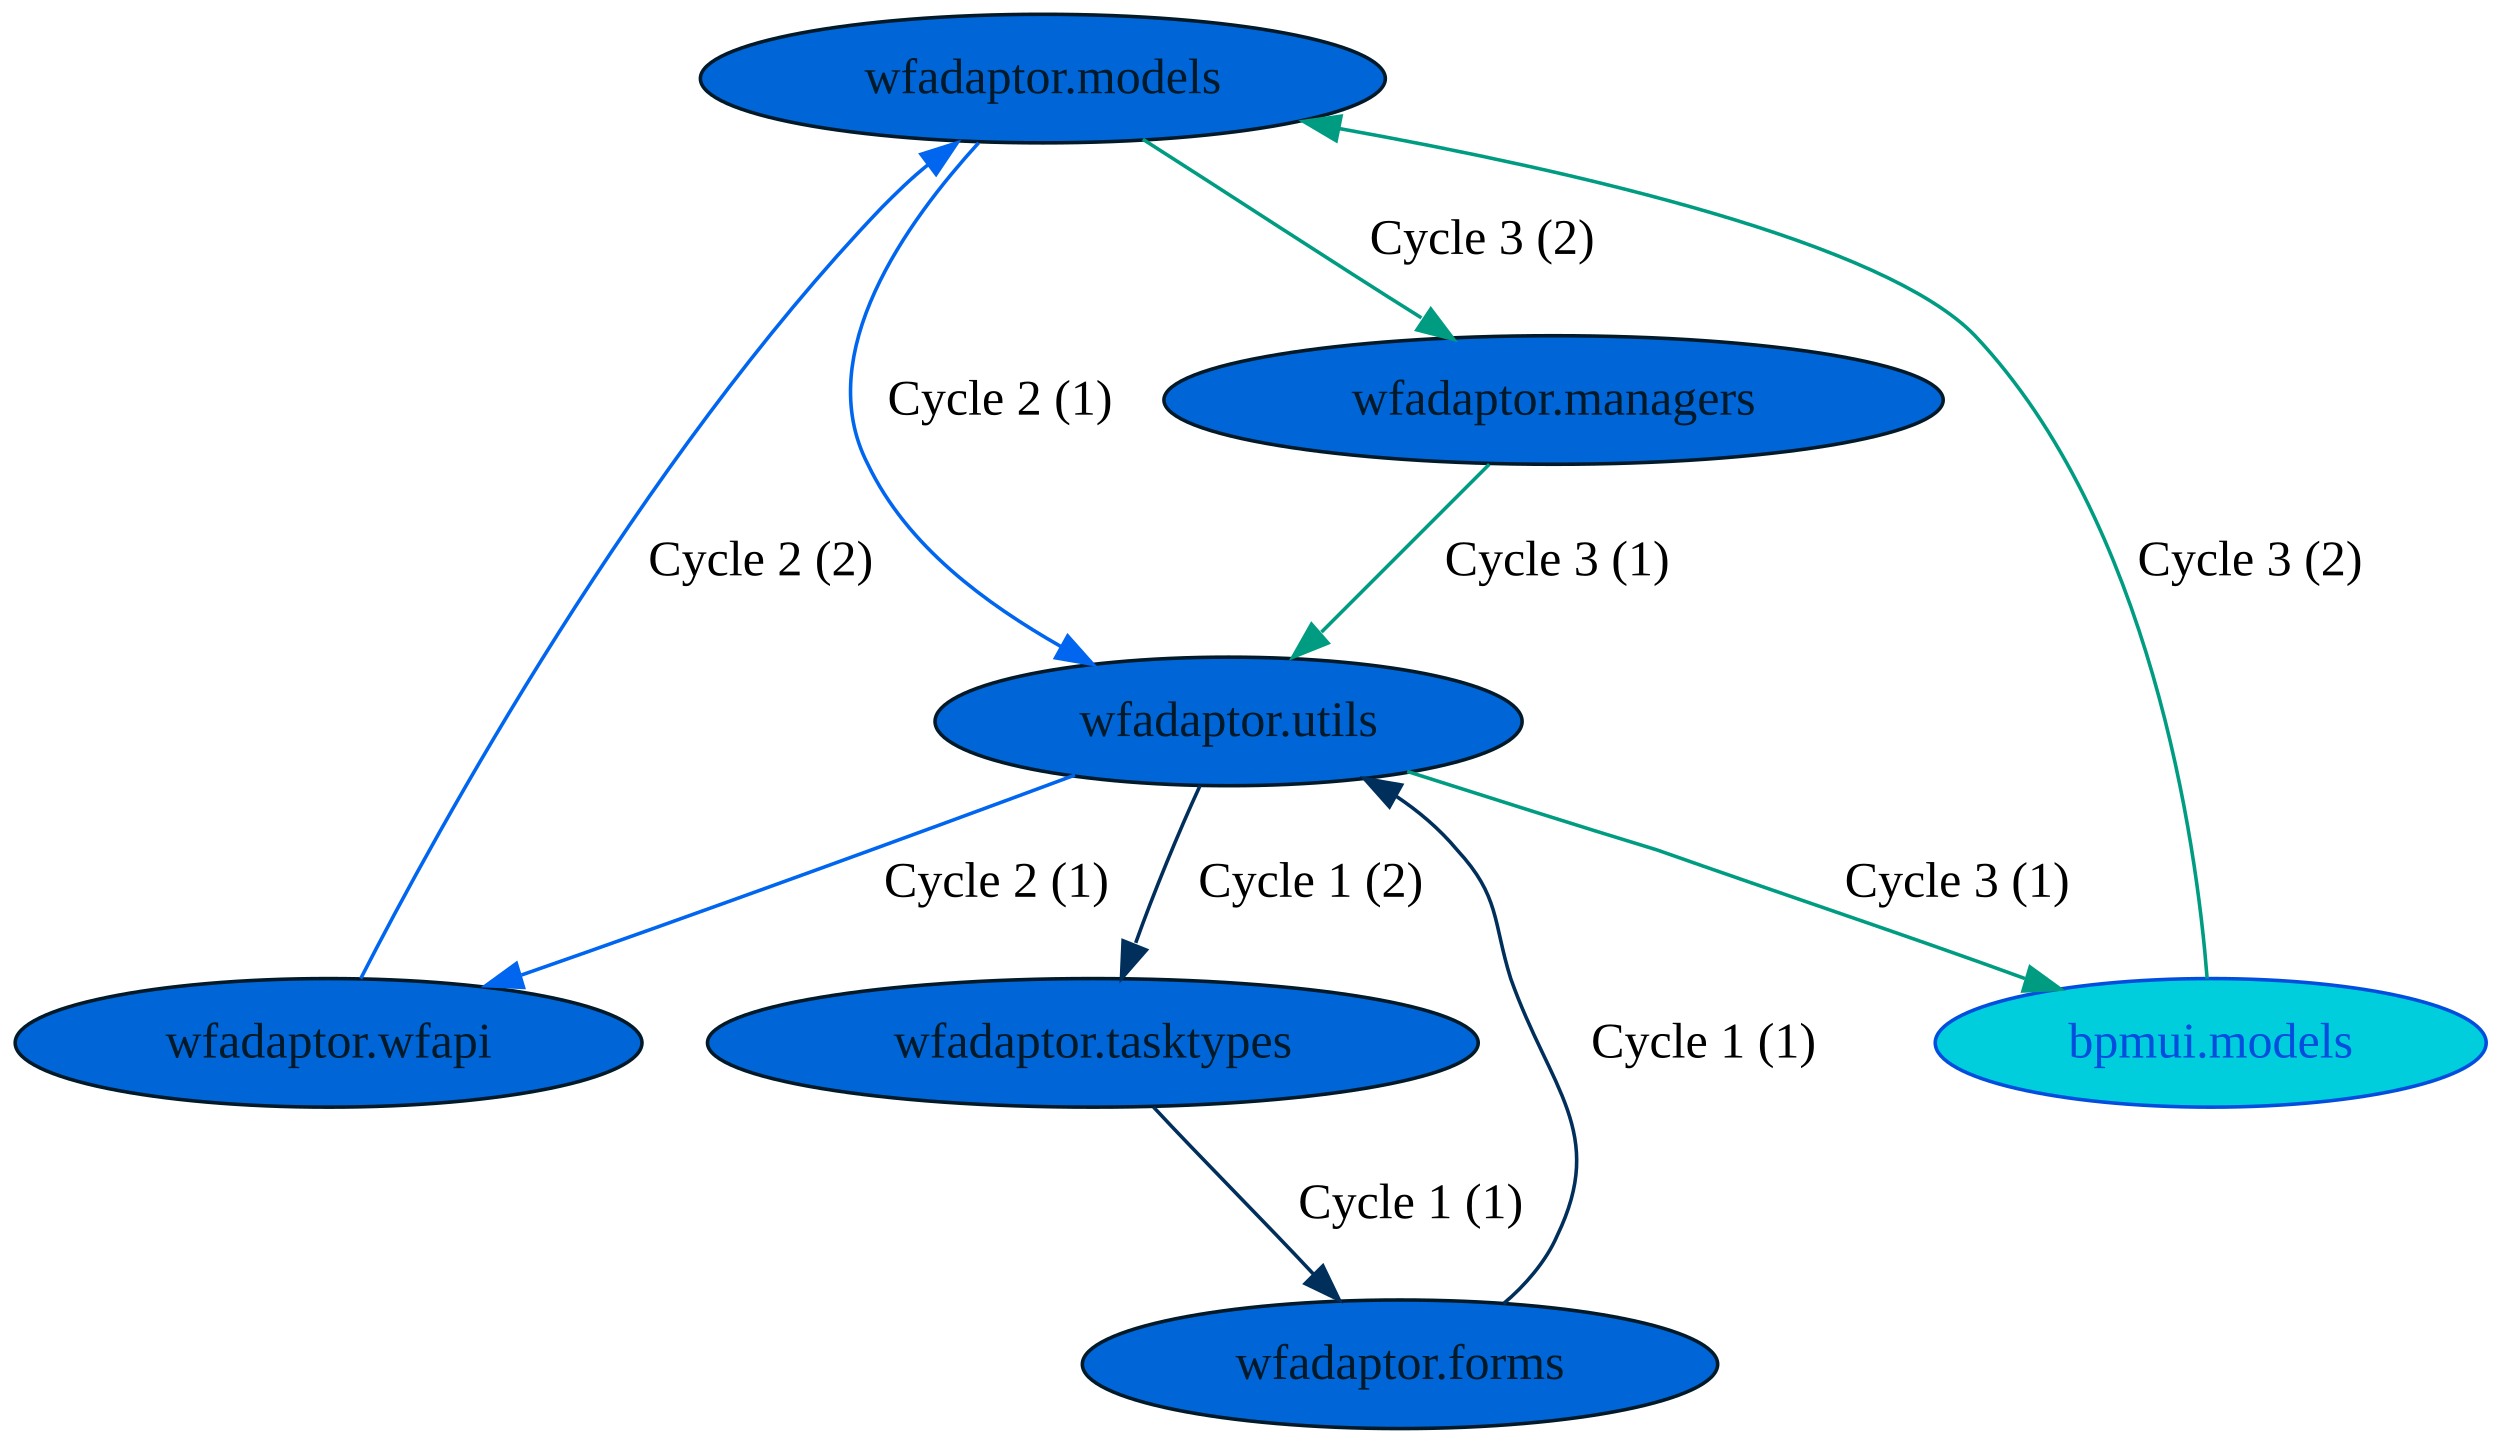
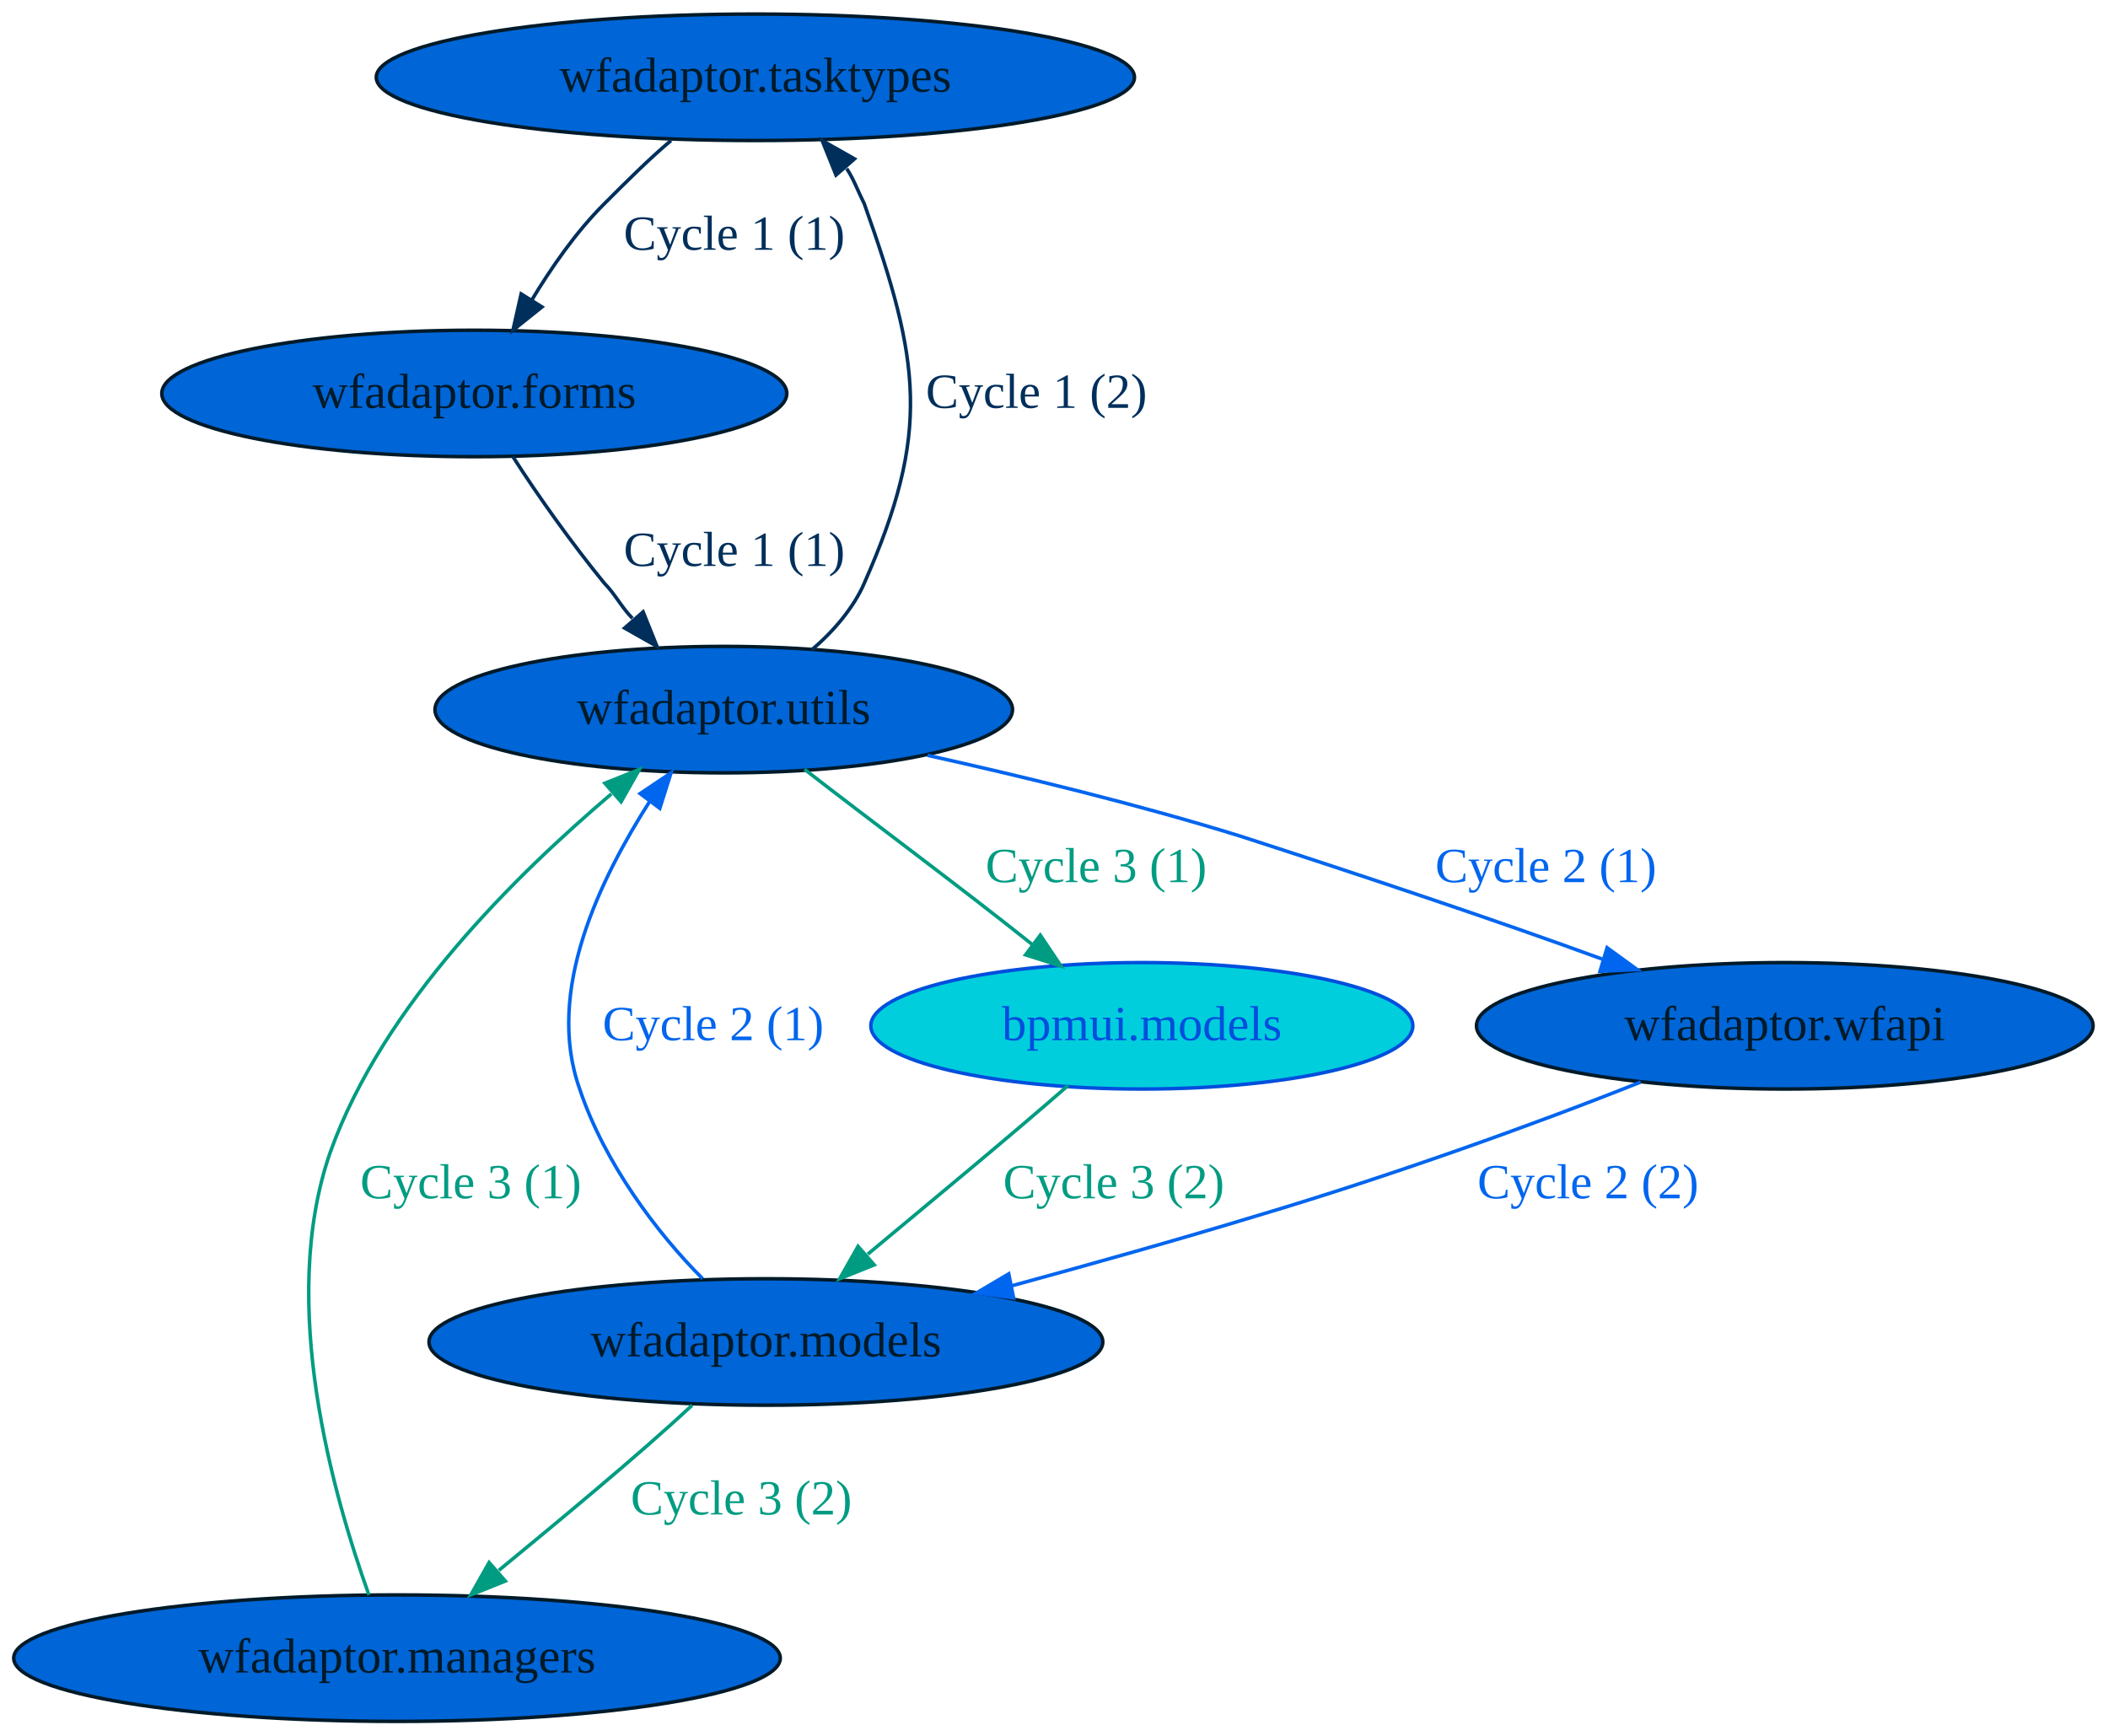
- <svg xmlns="http://www.w3.org/2000/svg" width="700pt" height="404pt" viewBox="0.00 0.00 700.00 404.00">
-   <g id="graph0" class="graph" transform="scale(1 1) rotate(0) translate(4 400)">
-     <polygon style="fill:white;stroke:white;" points="-4,4 -4,-400 696,-400 696,4 -4,4" />
+ <svg xmlns="http://www.w3.org/2000/svg" width="600pt" height="494pt" viewBox="0.00 0.00 600.00 494.00">
+   <g id="graph0" class="graph" transform="scale(1 1) rotate(0) translate(4 490)">
+     <polygon style="fill:white;stroke:white;" points="-4,4 -4,-490 596,-490 596,4 -4,4" />
    <g id="node1" class="node">
-       <ellipse style="fill:#0065d6;stroke:#001a29;" cx="288" cy="-378" rx="95.894" ry="18" />
-       <text text-anchor="middle" x="288" y="-373.9" style="font-family:Times New Roman;font-size:14.00;fill:#001a29;">wfadaptor.models</text>
+       <ellipse style="fill:#0065d6;stroke:#001a29;" cx="211" cy="-468" rx="107.902" ry="18" />
+       <text text-anchor="middle" x="211" y="-463.9" style="font-family:Times New Roman;font-size:14.00;fill:#001a29;">wfadaptor.tasktypes</text>
+     </g>
+     <g id="node3" class="node">
+       <ellipse style="fill:#0065d6;stroke:#001a29;" cx="131" cy="-378" rx="88.945" ry="18" />
+       <text text-anchor="middle" x="131" y="-373.9" style="font-family:Times New Roman;font-size:14.00;fill:#001a29;">wfadaptor.forms</text>
+     </g>
+     <g id="edge2" class="edge">
+       <path style="fill:none;stroke:#002f5b;" d="M187,-450C181,-445 174,-438 168,-432 160,-424 153,-414 147,-404" />
+       <polygon style="fill:#002f5b;stroke:#002f5b;" points="150.268,-402.625 142,-396 144.332,-406.335 150.268,-402.625" />
+       <text text-anchor="middle" x="205" y="-418.9" style="font-family:Times New Roman;font-size:14.00;fill:#002f5b;">Cycle 1 (1)</text>
    </g>
    <g id="node2" class="node">
-       <ellipse style="fill:#0065d6;stroke:#001a29;" cx="340" cy="-198" rx="82.19" ry="18" />
-       <text text-anchor="middle" x="340" y="-193.9" style="font-family:Times New Roman;font-size:14.00;fill:#001a29;">wfadaptor.utils</text>
-     </g>
-     <g id="edge2" class="edge">
-       <path style="fill:none;stroke:#0065ef;" d="M270,-360C250,-338 223,-301 239,-270 250,-247 272,-231 293,-219" />
-       <polygon style="fill:#0065ef;stroke:#0065ef;" points="294.958,-221.916 302,-214 291.559,-215.797 294.958,-221.916" />
-       <text text-anchor="middle" x="276" y="-283.9" style="font-family:Times New Roman;font-size:14.00;">Cycle 2 (1)</text>
+       <ellipse style="fill:#0065d6;stroke:#001a29;" cx="109" cy="-18" rx="109.097" ry="18" />
+       <text text-anchor="middle" x="109" y="-13.9" style="font-family:Times New Roman;font-size:14.00;fill:#001a29;">wfadaptor.managers</text>
    </g>
    <g id="node7" class="node">
-       <ellipse style="fill:#0065d6;stroke:#001a29;" cx="431" cy="-288" rx="109.097" ry="18" />
-       <text text-anchor="middle" x="431" y="-283.9" style="font-family:Times New Roman;font-size:14.00;fill:#001a29;">wfadaptor.managers</text>
+       <ellipse style="fill:#0065d6;stroke:#001a29;" cx="202" cy="-288" rx="82.19" ry="18" />
+       <text text-anchor="middle" x="202" y="-283.9" style="font-family:Times New Roman;font-size:14.00;fill:#001a29;">wfadaptor.utils</text>
    </g>
    <g id="edge4" class="edge">
-       <path style="fill:none;stroke:#009c82;" d="M316,-361C338,-347 370,-326 394,-311" />
-       <polygon style="fill:#009c82;stroke:#009c82;" points="396.621,-313.459 403,-305 392.738,-307.635 396.621,-313.459" />
-       <text text-anchor="middle" x="411" y="-328.9" style="font-family:Times New Roman;font-size:14.00;">Cycle 3 (2)</text>
+       <path style="fill:none;stroke:#009c82;" d="M101,-36C91,-64 75,-119 90,-162 105,-204 143,-241 170,-264" />
+       <polygon style="fill:#009c82;stroke:#009c82;" points="168.169,-267.049 178,-271 172.779,-261.781 168.169,-267.049" />
+       <text text-anchor="middle" x="130" y="-148.9" style="font-family:Times New Roman;font-size:14.00;fill:#009c82;">Cycle 3 (1)</text>
    </g>
-     <g id="node3" class="node">
-       <ellipse style="fill:#0065d6;stroke:#001a29;" cx="88" cy="-108" rx="87.751" ry="18" />
-       <text text-anchor="middle" x="88" y="-103.9" style="font-family:Times New Roman;font-size:14.00;fill:#001a29;">wfadaptor.wfapi</text>
+     <g id="edge6" class="edge">
+       <path style="fill:none;stroke:#002f5b;" d="M142,-360C149,-349 159,-335 168,-324 171,-321 173,-317 176,-314" />
+       <polygon style="fill:#002f5b;stroke:#002f5b;" points="179.049,-315.831 183,-306 173.781,-311.221 179.049,-315.831" />
+       <text text-anchor="middle" x="205" y="-328.9" style="font-family:Times New Roman;font-size:14.00;fill:#002f5b;">Cycle 1 (1)</text>
+     </g>
+     <g id="node4" class="node">
+       <ellipse style="fill:#0065d6;stroke:#001a29;" cx="214" cy="-108" rx="95.894" ry="18" />
+       <text text-anchor="middle" x="214" y="-103.9" style="font-family:Times New Roman;font-size:14.00;fill:#001a29;">wfadaptor.models</text>
+     </g>
+     <g id="edge10" class="edge">
+       <path style="fill:none;stroke:#009c82;" d="M193,-90C178,-76 155,-57 138,-43" />
+       <polygon style="fill:#009c82;stroke:#009c82;" points="139.831,-39.951 130,-36 135.221,-45.219 139.831,-39.951" />
+       <text text-anchor="middle" x="207" y="-58.9" style="font-family:Times New Roman;font-size:14.00;fill:#009c82;">Cycle 3 (2)</text>
    </g>
    <g id="edge8" class="edge">
-       <path style="fill:none;stroke:#0065ef;" d="M297,-183C254,-167 188,-143 142,-127" />
-       <polygon style="fill:#0065ef;stroke:#0065ef;" points="142.584,-123.521 132,-124 140.573,-130.226 142.584,-123.521" />
-       <text text-anchor="middle" x="275" y="-148.9" style="font-family:Times New Roman;font-size:14.00;">Cycle 2 (1)</text>
+       <path style="fill:none;stroke:#0065ef;" d="M196,-126C183,-139 168,-159 161,-180 151,-208 167,-240 181,-262" />
+       <polygon style="fill:#0065ef;stroke:#0065ef;" points="178.2,-264.1 187,-270 183.8,-259.9 178.2,-264.1" />
+       <text text-anchor="middle" x="199" y="-193.9" style="font-family:Times New Roman;font-size:14.00;fill:#0065ef;">Cycle 2 (1)</text>
    </g>
    <g id="node5" class="node">
-       <ellipse style="fill:#00cedd;stroke:#004edd;" cx="615" cy="-108" rx="77.132" ry="18" />
-       <text text-anchor="middle" x="615" y="-103.9" style="font-family:Times New Roman;font-size:14.00;fill:#004edd;">bpmui.models</text>
+       <ellipse style="fill:#00cedd;stroke:#004edd;" cx="321" cy="-198" rx="77.132" ry="18" />
+       <text text-anchor="middle" x="321" y="-193.9" style="font-family:Times New Roman;font-size:14.00;fill:#004edd;">bpmui.models</text>
    </g>
-     <g id="edge10" class="edge">
-       <path style="fill:none;stroke:#009c82;" d="M390,-184C412,-177 437,-169 460,-162 494,-150 533,-137 563,-126" />
-       <polygon style="fill:#009c82;stroke:#009c82;" points="564.427,-129.226 573,-123 562.416,-122.521 564.427,-129.226" />
-       <text text-anchor="middle" x="544" y="-148.9" style="font-family:Times New Roman;font-size:14.00;">Cycle 3 (1)</text>
+     <g id="edge12" class="edge">
+       <path style="fill:none;stroke:#009c82;" d="M300,-181C284,-167 261,-148 243,-133" />
+       <polygon style="fill:#009c82;stroke:#009c82;" points="244.831,-129.951 235,-126 240.221,-135.219 244.831,-129.951" />
+       <text text-anchor="middle" x="313" y="-148.9" style="font-family:Times New Roman;font-size:14.00;fill:#009c82;">Cycle 3 (2)</text>
    </g>
    <g id="node6" class="node">
-       <ellipse style="fill:#0065d6;stroke:#001a29;" cx="302" cy="-108" rx="107.902" ry="18" />
-       <text text-anchor="middle" x="302" y="-103.9" style="font-family:Times New Roman;font-size:14.00;fill:#001a29;">wfadaptor.tasktypes</text>
-     </g>
-     <g id="edge6" class="edge">
-       <path style="fill:none;stroke:#002f5b;" d="M332,-180C326,-167 319,-150 314,-136" />
-       <polygon style="fill:#002f5b;stroke:#002f5b;" points="316.964,-133.985 310,-126 310.464,-136.585 316.964,-133.985" />
-       <text text-anchor="middle" x="363" y="-148.9" style="font-family:Times New Roman;font-size:14.00;">Cycle 1 (2)</text>
-     </g>
-     <g id="edge12" class="edge">
-       <path style="fill:none;stroke:#0065ef;" d="M97,-126C118,-167 175,-271 243,-342 247,-346 251,-350 256,-354" />
-       <polygon style="fill:#0065ef;stroke:#0065ef;" points="253.9,-356.8 264,-360 258.1,-351.2 253.9,-356.8" />
-       <text text-anchor="middle" x="209" y="-238.9" style="font-family:Times New Roman;font-size:14.00;">Cycle 2 (2)</text>
-     </g>
-     <g id="node4" class="node">
-       <ellipse style="fill:#0065d6;stroke:#001a29;" cx="388" cy="-18" rx="88.945" ry="18" />
-       <text text-anchor="middle" x="388" y="-13.9" style="font-family:Times New Roman;font-size:14.00;fill:#001a29;">wfadaptor.forms</text>
+       <ellipse style="fill:#0065d6;stroke:#001a29;" cx="504" cy="-198" rx="87.751" ry="18" />
+       <text text-anchor="middle" x="504" y="-193.9" style="font-family:Times New Roman;font-size:14.00;fill:#001a29;">wfadaptor.wfapi</text>
    </g>
    <g id="edge14" class="edge">
-       <path style="fill:none;stroke:#002f5b;" d="M417,-35C423,-40 429,-47 432,-54 446,-83 430,-95 419,-126 414,-142 416,-149 404,-162 399,-168 393,-173 387,-177" />
-       <polygon style="fill:#002f5b;stroke:#002f5b;" points="385.042,-174.084 378,-182 388.441,-180.203 385.042,-174.084" />
-       <text text-anchor="middle" x="473" y="-103.9" style="font-family:Times New Roman;font-size:14.00;">Cycle 1 (1)</text>
+       <path style="fill:none;stroke:#0065ef;" d="M463,-182C433,-170 391,-155 354,-144 331,-137 306,-130 284,-124" />
+       <polygon style="fill:#0065ef;stroke:#0065ef;" points="284.492,-120.529 274,-122 283.119,-127.393 284.492,-120.529" />
+       <text text-anchor="middle" x="448" y="-148.9" style="font-family:Times New Roman;font-size:14.00;fill:#0065ef;">Cycle 2 (2)</text>
    </g>
    <g id="edge16" class="edge">
-       <path style="fill:none;stroke:#009c82;" d="M614,-126C611,-165 598,-254 549,-306 524,-332 438,-352 371,-364" />
-       <polygon style="fill:#009c82;stroke:#009c82;" points="370.119,-360.607 361,-366 371.492,-367.471 370.119,-360.607" />
-       <text text-anchor="middle" x="626" y="-238.9" style="font-family:Times New Roman;font-size:14.00;">Cycle 3 (2)</text>
+       <path style="fill:none;stroke:#002f5b;" d="M227,-305C233,-310 239,-317 242,-324 261,-367 258,-387 242,-432 240,-436 239,-439 237,-442" />
+       <polygon style="fill:#002f5b;stroke:#002f5b;" points="233.951,-440.169 230,-450 239.219,-444.779 233.951,-440.169" />
+       <text text-anchor="middle" x="291" y="-373.9" style="font-family:Times New Roman;font-size:14.00;fill:#002f5b;">Cycle 1 (2)</text>
+     </g>
+     <g id="edge20" class="edge">
+       <path style="fill:none;stroke:#009c82;" d="M225,-271C243,-257 270,-237 290,-221" />
+       <polygon style="fill:#009c82;stroke:#009c82;" points="292.1,-223.8 298,-215 287.9,-218.2 292.1,-223.8" />
+       <text text-anchor="middle" x="308" y="-238.9" style="font-family:Times New Roman;font-size:14.00;fill:#009c82;">Cycle 3 (1)</text>
    </g>
    <g id="edge18" class="edge">
-       <path style="fill:none;stroke:#002f5b;" d="M319,-90C332,-76 350,-58 364,-43" />
-       <polygon style="fill:#002f5b;stroke:#002f5b;" points="366.404,-45.546 371,-36 361.454,-40.596 366.404,-45.546" />
-       <text text-anchor="middle" x="391" y="-58.9" style="font-family:Times New Roman;font-size:14.00;">Cycle 1 (1)</text>
-     </g>
-     <g id="edge20" class="edge">
-       <path style="fill:none;stroke:#009c82;" d="M413,-270C399,-256 381,-238 366,-223" />
-       <polygon style="fill:#009c82;stroke:#009c82;" points="367.831,-219.951 358,-216 363.221,-225.219 367.831,-219.951" />
-       <text text-anchor="middle" x="432" y="-238.9" style="font-family:Times New Roman;font-size:14.00;">Cycle 3 (1)</text>
+       <path style="fill:none;stroke:#0065ef;" d="M260,-275C287,-269 320,-261 349,-252 383,-241 422,-228 452,-217" />
+       <polygon style="fill:#0065ef;stroke:#0065ef;" points="453.427,-220.226 462,-214 451.416,-213.521 453.427,-220.226" />
+       <text text-anchor="middle" x="436" y="-238.9" style="font-family:Times New Roman;font-size:14.00;fill:#0065ef;">Cycle 2 (1)</text>
    </g>
  </g>
</svg>
